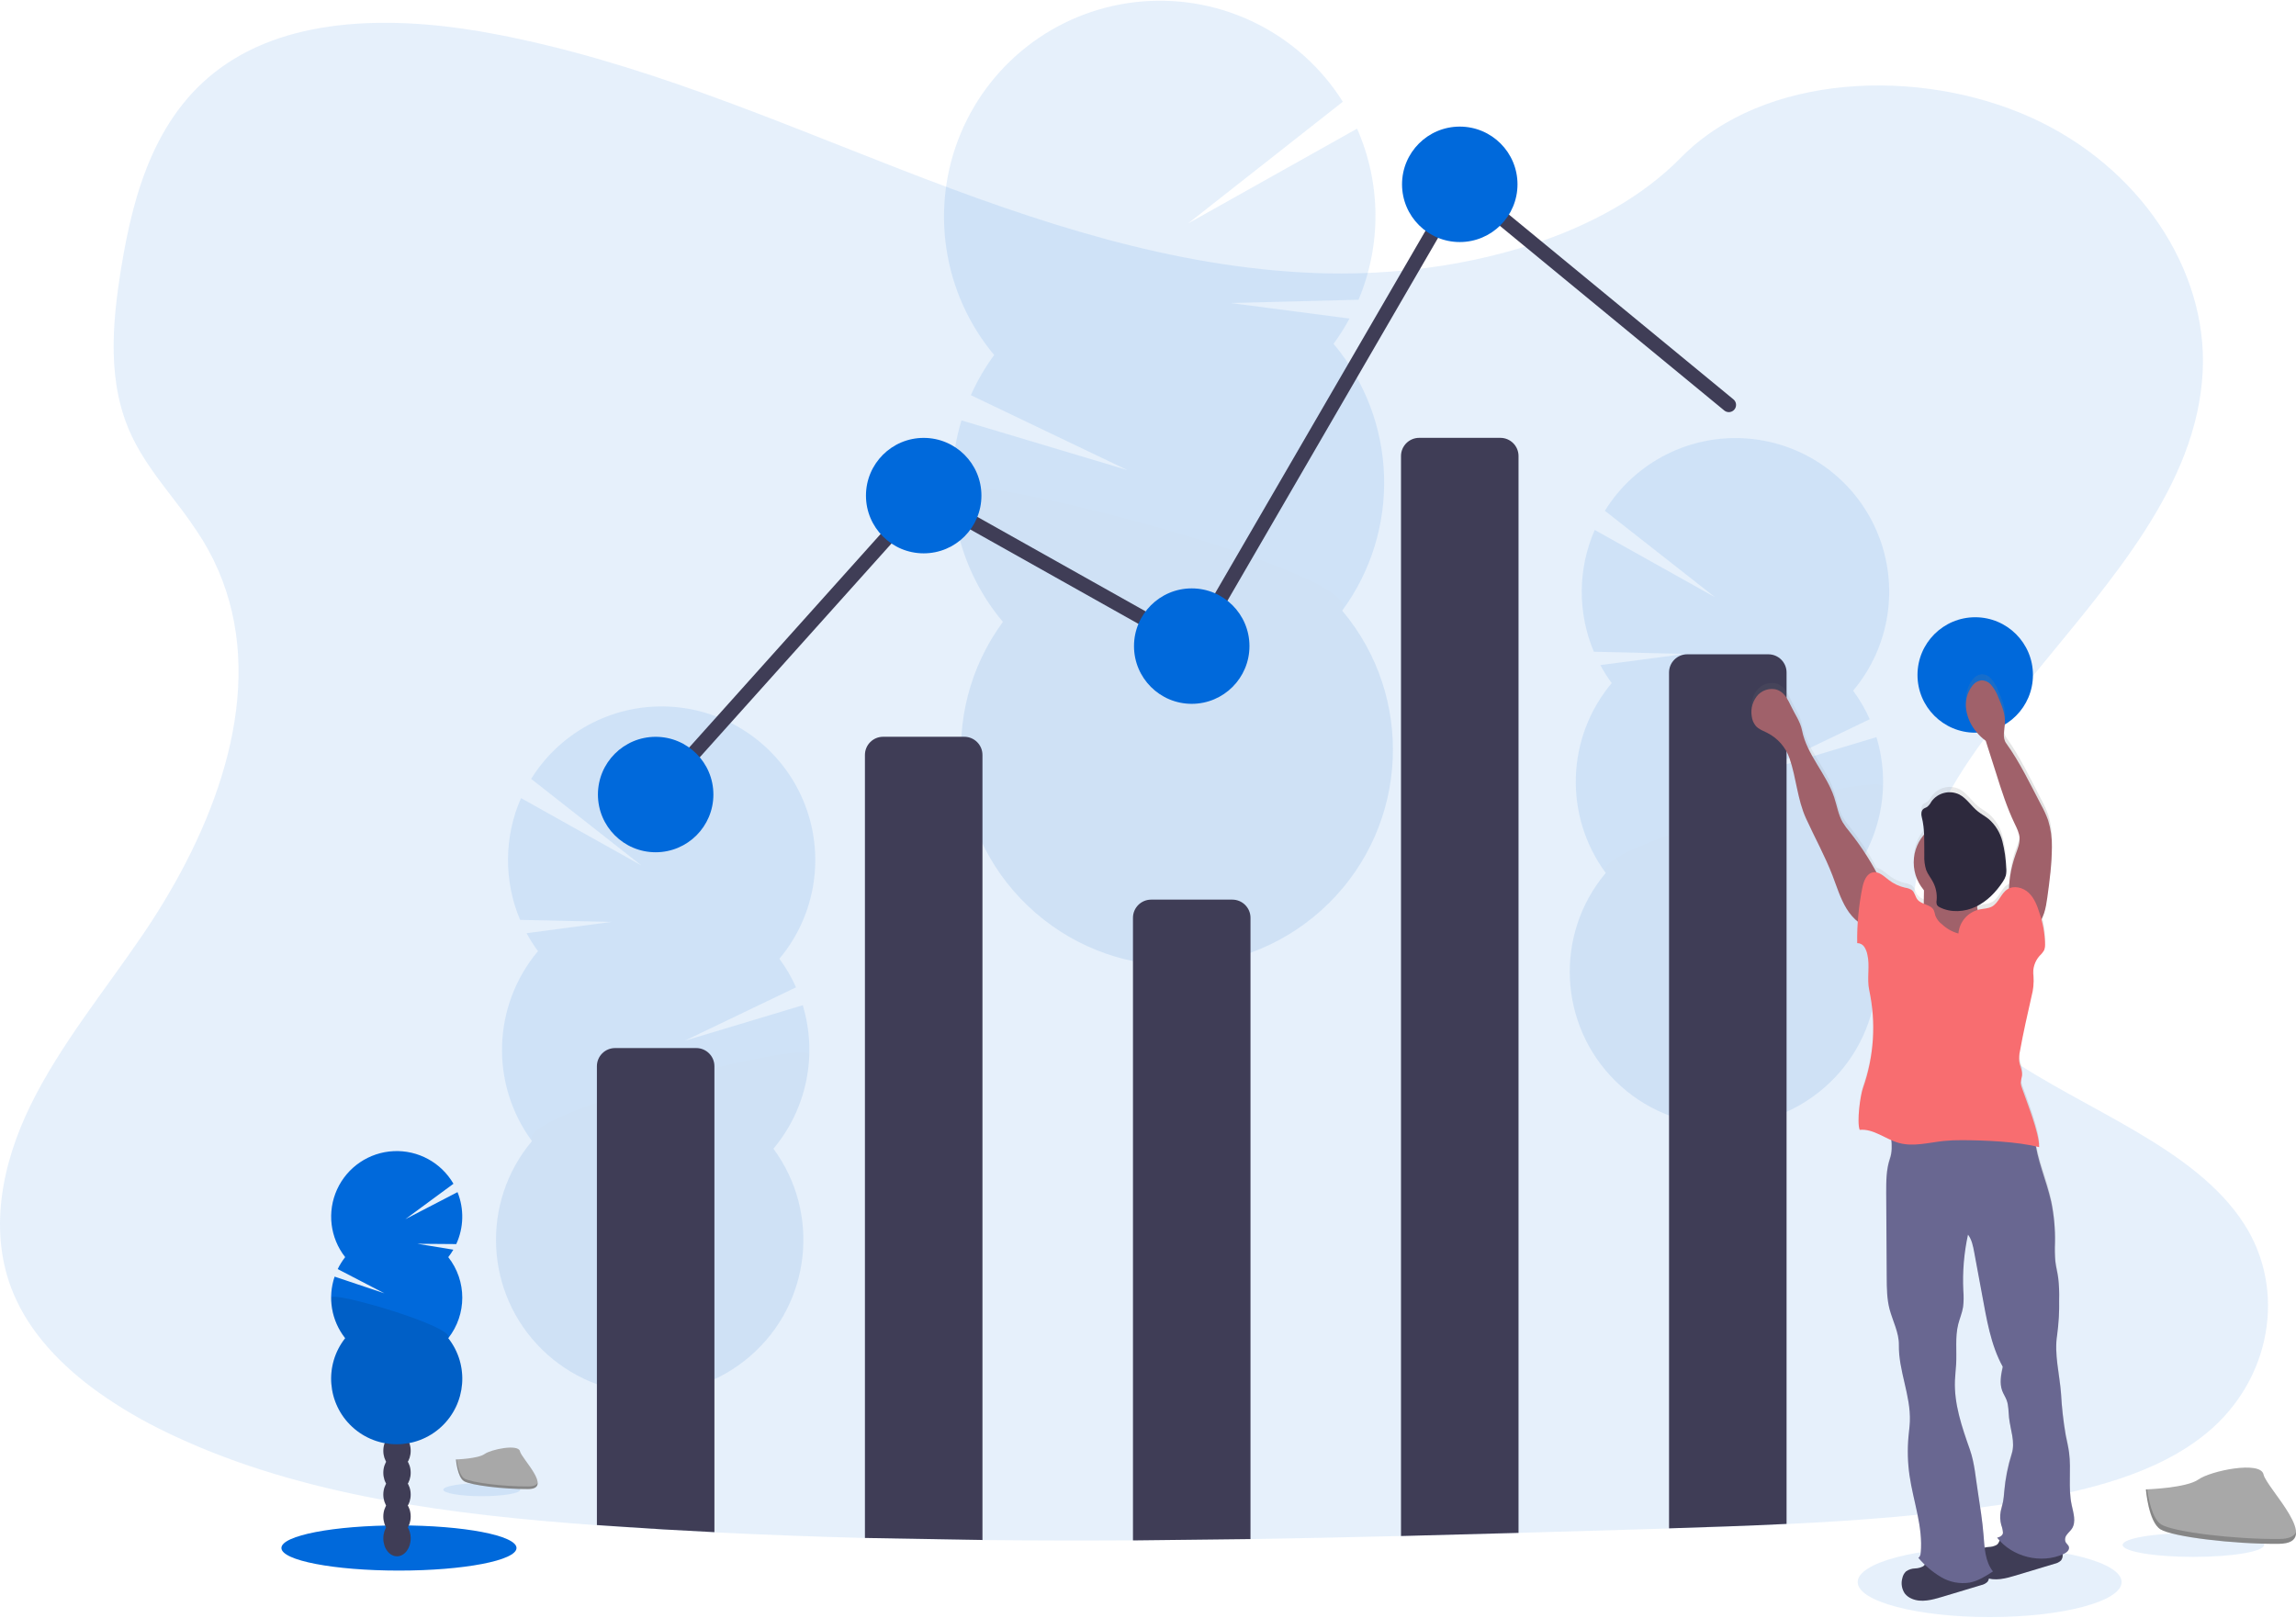
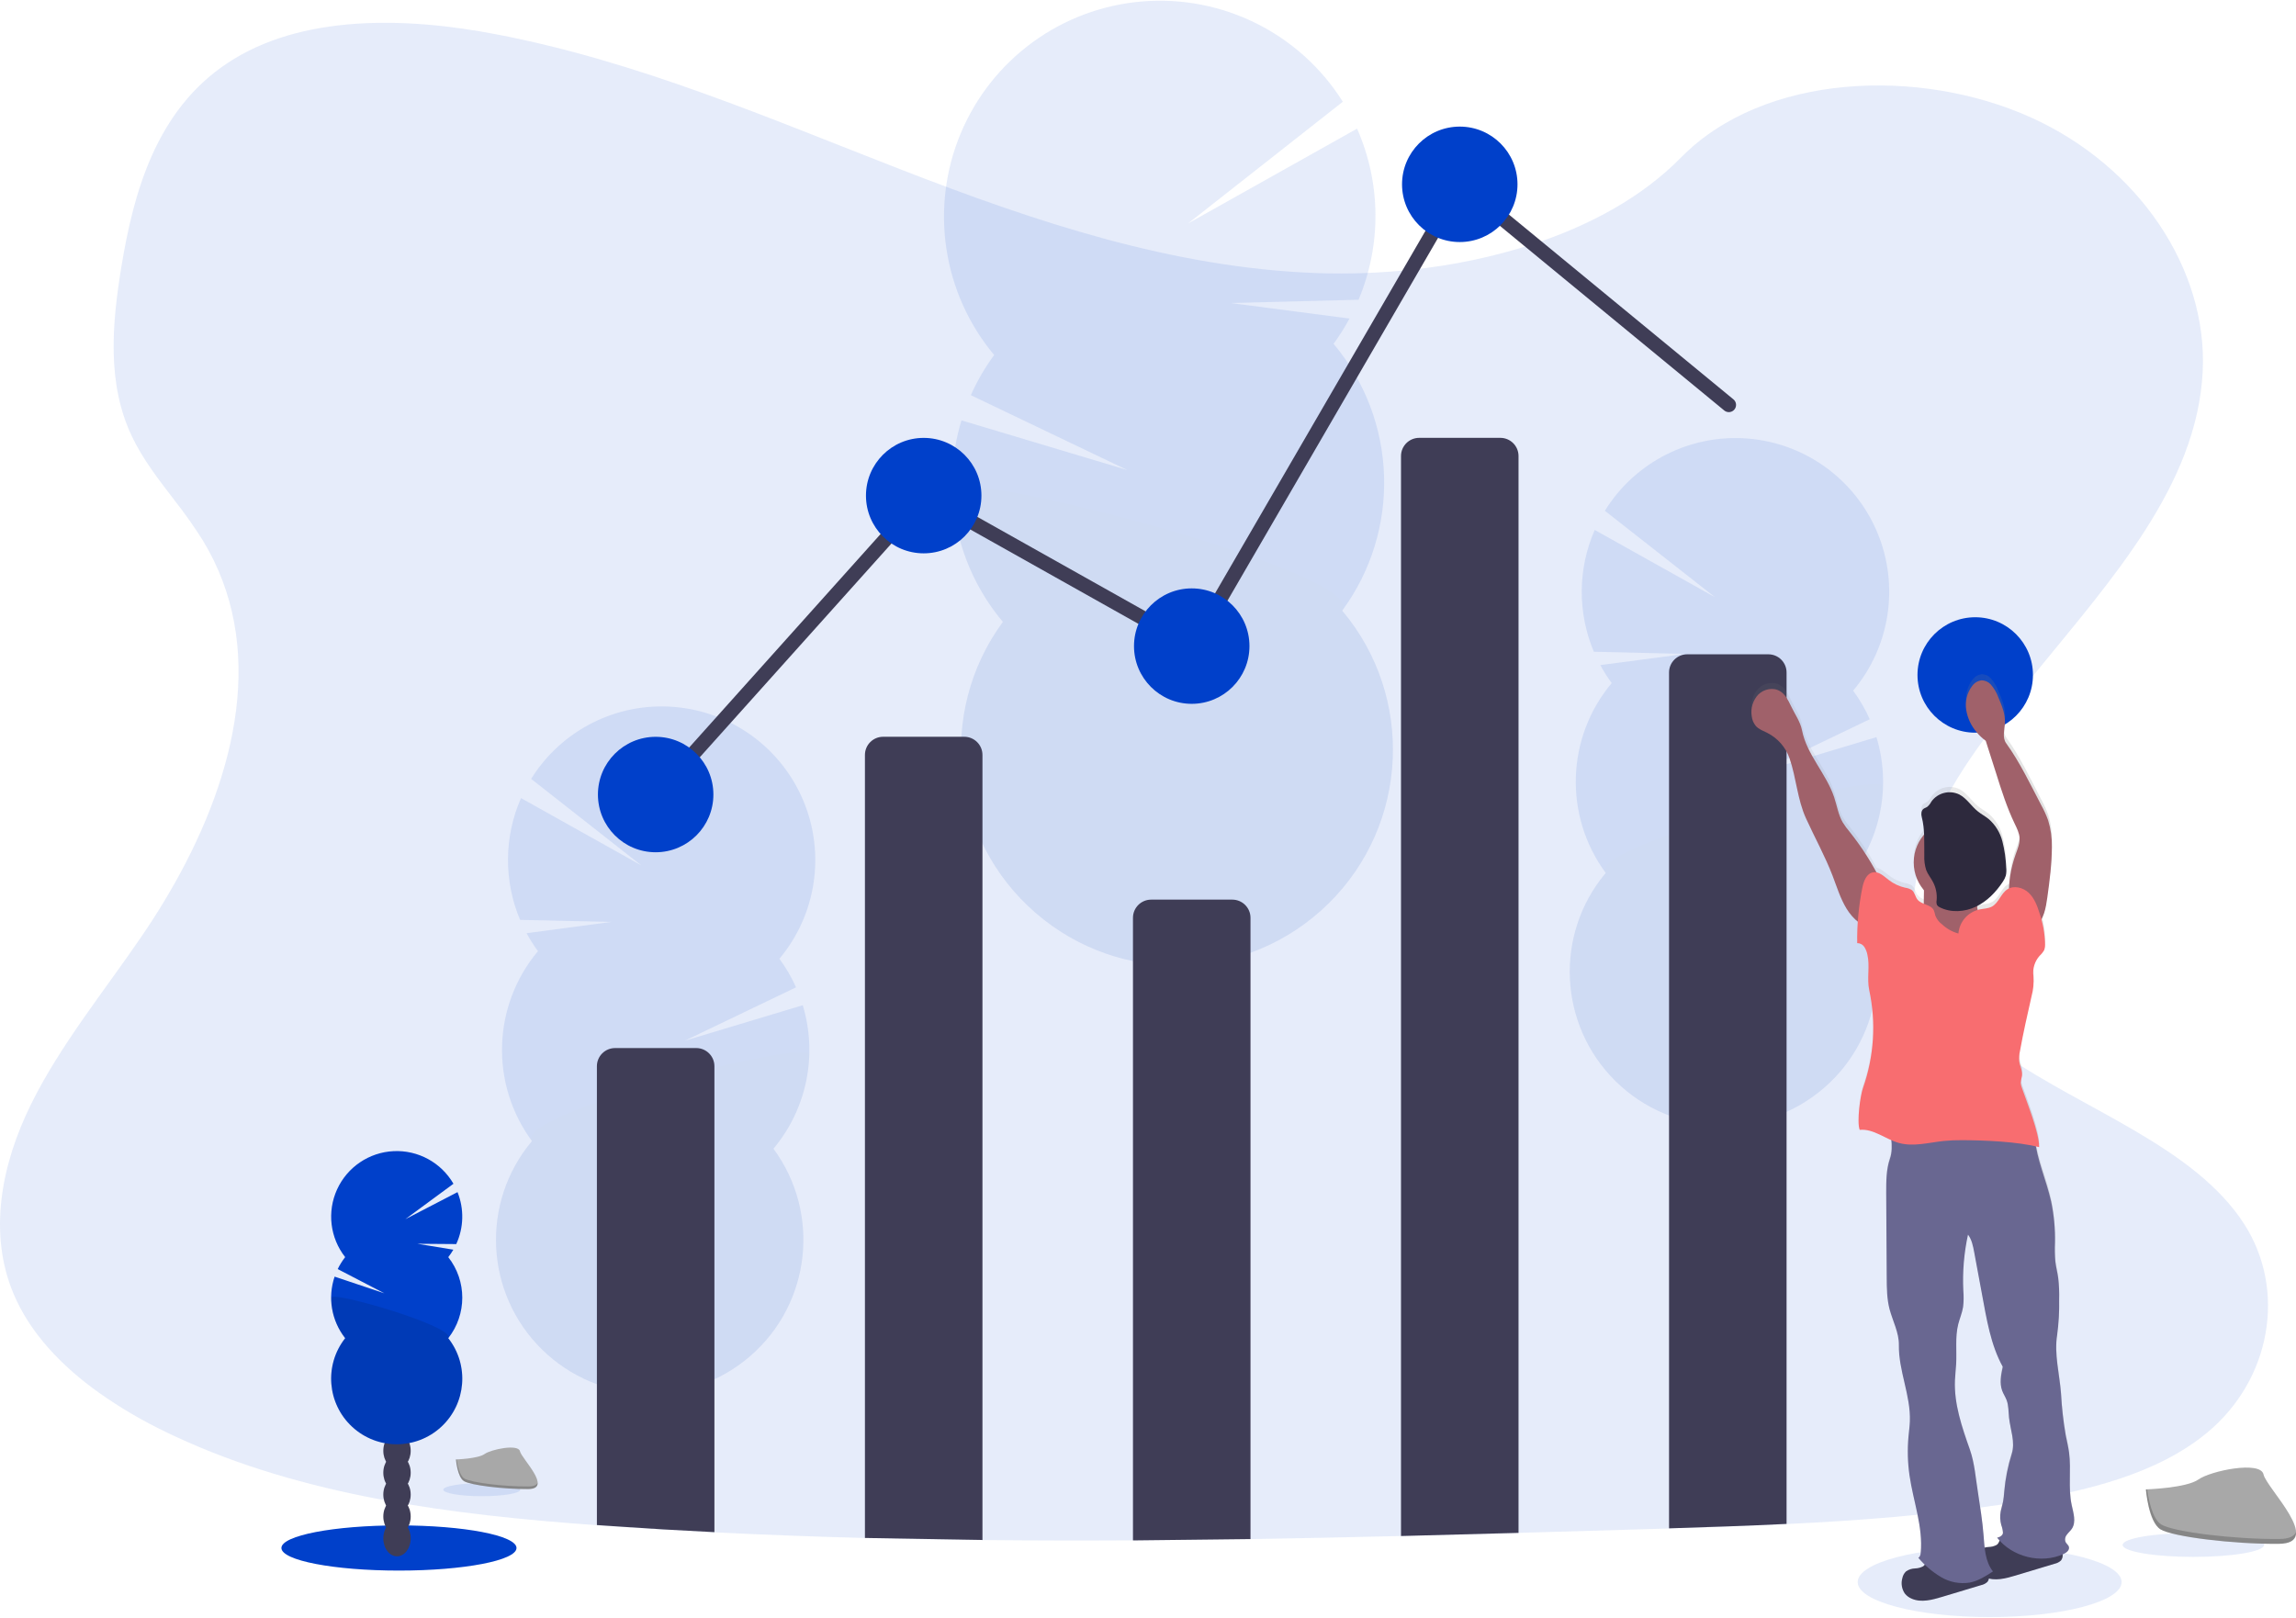
<svg xmlns="http://www.w3.org/2000/svg" id="b43bf247-fd00-4c66-86de-2f4e4870ba29" data-name="Layer 1" width="1113.58" height="784.41" viewBox="0 0 1113.58 784.41">
  <defs>
    <linearGradient id="e697e668-bf6d-4d5c-9412-9fae30629717" x1="990.77" y1="609.55" x2="1147.32" y2="609.55" gradientTransform="matrix(-1, 0, 0, 1, 2040, 0)" gradientUnits="userSpaceOnUse">
      <stop offset="0" stop-color="gray" stop-opacity="0.25" />
      <stop offset="0.54" stop-color="gray" stop-opacity="0.12" />
      <stop offset="1" stop-color="gray" stop-opacity="0.1" />
    </linearGradient>
  </defs>
-   <ellipse cx="965" cy="767.42" rx="64" ry="16.99" fill="#0069db" opacity="0.1" />
-   <path d="M1113.76,752.68c-24.35,20.2-59,28.56-92.51,33.84l-5.64.86c-35,5.22-70.39,8-105.9,9.69-19,.92-38,1.57-57,2.15l-14.89.44q-29,.86-58.11,1.69-28.5.81-57,1.52-36.5.89-73,1.48-28.5.45-57,.62-36.51.21-73-.14-28.52-.29-57-1-36.52-.94-73-2.75-24.76-1.21-49.49-2.91l-7.51-.53c-70.77-5.1-142.81-14.25-204.74-43.17l-1.67-.79c-.83-.39-1.66-.78-2.49-1.19a224.11,224.11,0,0,1-32.56-19.09c-18.31-13.06-33.43-29-41.42-47.91-12.52-29.66-5.9-63,8.4-92S94,538.31,112.57,511c5.44-8,10.6-16.3,15.4-24.81,30-53.37,44.88-115.13,13.43-166.56a228.58,228.58,0,0,0-13.43-19c-7.67-10-15.47-20-20.74-31.07-12.29-25.76-9.65-54.73-5.17-82.25,6-36.59,17-76,51.38-98.86,35.67-23.74,86.3-22.54,130.57-14,68.83,13.19,132.36,40.8,196.49,65.7s131.31,47.67,201.82,50.12a322.09,322.09,0,0,0,45.38-1.65h0a287.81,287.81,0,0,0,59.12-12.45c27.75-9.14,53-22.89,71.72-42,40.15-40.85,115.6-43.94,170-19.27,51.91,23.54,85.48,73.36,83,123.12-2.82,55.39-44.3,100.93-82.31,147.64-4.61,5.66-9.16,11.34-13.59,17.06q-3.71,4.79-7.28,9.6h0c-4.17,5.66-8.2,11.35-12,17.11-19.42,29.53-33.15,65-19.78,96.88,7.5,17.85,21.81,31.47,39.06,43.36,38.65,26.63,92,44.55,116,81.83C1152.32,683.63,1144.66,727,1113.76,752.68Z" transform="translate(-43.21 -57.79)" fill="#0069db" opacity="0.1" />
+   <ellipse cx="965" cy="767.42" rx="64" ry="16.99" fill="#0040ca" opacity="0.1" />
+   <path d="M1113.76,752.68c-24.35,20.2-59,28.56-92.51,33.84l-5.64.86c-35,5.22-70.39,8-105.9,9.69-19,.92-38,1.57-57,2.15l-14.89.44q-29,.86-58.11,1.69-28.5.81-57,1.52-36.5.89-73,1.48-28.5.45-57,.62-36.51.21-73-.14-28.52-.29-57-1-36.52-.94-73-2.75-24.76-1.21-49.49-2.91l-7.51-.53c-70.77-5.1-142.81-14.25-204.74-43.17l-1.67-.79c-.83-.39-1.66-.78-2.49-1.19a224.11,224.11,0,0,1-32.56-19.09c-18.31-13.06-33.43-29-41.42-47.91-12.52-29.66-5.9-63,8.4-92S94,538.31,112.57,511c5.44-8,10.6-16.3,15.4-24.81,30-53.37,44.88-115.13,13.43-166.56a228.58,228.58,0,0,0-13.43-19c-7.67-10-15.47-20-20.74-31.07-12.29-25.76-9.65-54.73-5.17-82.25,6-36.59,17-76,51.38-98.86,35.67-23.74,86.3-22.54,130.57-14,68.83,13.19,132.36,40.8,196.49,65.7s131.31,47.67,201.82,50.12a322.09,322.09,0,0,0,45.38-1.65h0a287.81,287.81,0,0,0,59.12-12.45c27.75-9.14,53-22.89,71.72-42,40.15-40.85,115.6-43.94,170-19.27,51.91,23.54,85.48,73.36,83,123.12-2.82,55.39-44.3,100.93-82.31,147.64-4.61,5.66-9.16,11.34-13.59,17.06q-3.71,4.79-7.28,9.6h0c-4.17,5.66-8.2,11.35-12,17.11-19.42,29.53-33.15,65-19.78,96.88,7.5,17.85,21.81,31.47,39.06,43.36,38.65,26.63,92,44.55,116,81.83C1152.32,683.63,1144.66,727,1113.76,752.68Z" transform="translate(-43.21 -57.79)" fill="#0040ca" opacity="0.1" />
  <g opacity="0.1">
    <path d="M598.71,607.14q.06,1.41.21,2.76,11.67-4.65,22.91-10a18.57,18.57,0,0,0,10.59-5.18c2.19-1.1,4.37-2.25,6.53-3.4a26.82,26.82,0,0,0-1.66-3c-4.21-6.65-10.61-10.81-17.66-10.58s-13.15,4.8-16.92,11.69A34.46,34.46,0,0,0,598.71,607.14Z" transform="translate(-43.21 -57.79)" fill="#3f3d56" />
    <path d="M597.56,572.17a34.57,34.57,0,0,0,5.15,17.32c4.22,6.63,10.62,10.79,17.67,10.56.49,0,1-.07,1.45-.11a18.57,18.57,0,0,0,10.59-5.18,25.47,25.47,0,0,0,4.87-6.38,35.82,35.82,0,0,0-1.14-35c-4.22-6.65-10.62-10.81-17.67-10.58s-13.14,4.8-16.91,11.69A34.47,34.47,0,0,0,597.56,572.17Z" transform="translate(-43.21 -57.79)" fill="#3f3d56" />
    <ellipse cx="618.28" cy="536.48" rx="21.87" ry="28.63" transform="translate(-60.47 -37.23) rotate(-1.88)" fill="#3f3d56" />
    <ellipse cx="617.13" cy="501.51" rx="21.87" ry="28.63" transform="translate(-59.32 -37.28) rotate(-1.88)" fill="#3f3d56" />
    <ellipse cx="615.99" cy="466.54" rx="21.87" ry="28.63" transform="translate(-58.18 -37.34) rotate(-1.88)" fill="#3f3d56" />
-     <path d="M690,224.56a104.08,104.08,0,0,0,7.74-12.25L640,204.77l62.12-1.58a104.89,104.89,0,0,0-.72-83l-81.91,45.95,75-59A104.75,104.75,0,1,0,525.38,230a105.16,105.16,0,0,0-11.31,19.48l75.81,36.28-80.36-24.06a104.8,104.8,0,0,0,20.11,97.75A104.74,104.74,0,1,0,694.19,354,104.77,104.77,0,0,0,690,224.56Z" transform="translate(-43.21 -57.79)" fill="#0069db" />
+     <path d="M690,224.56a104.08,104.08,0,0,0,7.74-12.25L640,204.77l62.12-1.58a104.89,104.89,0,0,0-.72-83l-81.91,45.95,75-59A104.75,104.75,0,1,0,525.38,230a105.16,105.16,0,0,0-11.31,19.48l75.81,36.28-80.36-24.06a104.8,104.8,0,0,0,20.11,97.75A104.74,104.74,0,1,0,694.19,354,104.77,104.77,0,0,0,690,224.56Z" transform="translate(-43.21 -57.79)" fill="#0040ca" />
    <path d="M505.1,295.42a104.26,104.26,0,0,0,24.53,64A104.74,104.74,0,1,0,694.19,354C707.64,335.74,504.72,283.67,505.1,295.42Z" transform="translate(-43.21 -57.79)" opacity="0.1" />
  </g>
  <g opacity="0.1">
    <path d="M369.39,791.35c0,.66-.07,1.32-.15,2q-8.3-3.3-16.31-7.07a13.21,13.21,0,0,1-7.54-3.67q-2.34-1.19-4.65-2.42a18.9,18.9,0,0,1,1.18-2.12c3-4.74,7.54-7.7,12.56-7.54s9.36,3.4,12,8.3A24.5,24.5,0,0,1,369.39,791.35Z" transform="translate(-43.21 -57.79)" fill="#3f3d56" />
    <path d="M370.17,766.46a24.59,24.59,0,0,1-3.64,12.33c-3,4.72-7.55,7.69-12.56,7.53l-1-.08a13.21,13.21,0,0,1-7.54-3.67,18,18,0,0,1-3.47-4.54,25.53,25.53,0,0,1,.78-24.89c3-4.74,7.55-7.7,12.56-7.54s9.36,3.4,12.05,8.3A24.5,24.5,0,0,1,370.17,766.46Z" transform="translate(-43.21 -57.79)" fill="#3f3d56" />
    <ellipse cx="355.4" cy="741.08" rx="20.37" ry="15.56" transform="translate(-439.72 1015.15) rotate(-88.19)" fill="#3f3d56" />
    <ellipse cx="356.18" cy="716.19" rx="20.37" ry="15.56" transform="translate(-414.09 991.83) rotate(-88.19)" fill="#3f3d56" />
    <ellipse cx="356.97" cy="691.3" rx="20.37" ry="15.56" transform="translate(-388.45 968.51) rotate(-88.19)" fill="#3f3d56" />
-     <path d="M304.12,519.17a75.81,75.81,0,0,1-5.53-8.71L339.67,505,295.46,504a74.64,74.64,0,0,1,.44-59.08l58.33,32.63L300.81,435.6a74.54,74.54,0,1,1,120.42,87.26,74.43,74.43,0,0,1,8.07,13.86L375.38,562.6l57.17-17.2A74.65,74.65,0,0,1,418.33,615a74.54,74.54,0,1,1-117.12-3.7,74.54,74.54,0,0,1,2.91-92.12Z" transform="translate(-43.21 -57.79)" fill="#0069db" />
+     <path d="M304.12,519.17a75.81,75.81,0,0,1-5.53-8.71L339.67,505,295.46,504a74.64,74.64,0,0,1,.44-59.08l58.33,32.63L300.81,435.6a74.54,74.54,0,1,1,120.42,87.26,74.43,74.43,0,0,1,8.07,13.86L375.38,562.6l57.17-17.2A74.65,74.65,0,0,1,418.33,615a74.54,74.54,0,1,1-117.12-3.7,74.54,74.54,0,0,1,2.91-92.12Z" transform="translate(-43.21 -57.79)" fill="#0040ca" />
    <path d="M435.72,569.43A74.27,74.27,0,0,1,418.33,615a74.54,74.54,0,1,1-117.12-3.7C291.62,598.3,436,561.06,435.72,569.43Z" transform="translate(-43.21 -57.79)" opacity="0.1" />
  </g>
  <g opacity="0.1">
    <path d="M890.16,661.3c0,.67-.07,1.32-.14,2q-8.31-3.3-16.31-7.07a13.26,13.26,0,0,1-7.55-3.67c-1.55-.79-3.11-1.6-4.65-2.42a20.63,20.63,0,0,1,1.18-2.12c3-4.74,7.54-7.7,12.56-7.54s9.36,3.4,12,8.3A24.5,24.5,0,0,1,890.16,661.3Z" transform="translate(-43.21 -57.79)" fill="#3f3d56" />
    <path d="M891,636.41a24.59,24.59,0,0,1-3.65,12.33c-3,4.72-7.54,7.69-12.56,7.53l-1-.08a13.26,13.26,0,0,1-7.55-3.67,18.32,18.32,0,0,1-3.47-4.54,25.53,25.53,0,0,1,.78-24.89c3-4.73,7.55-7.7,12.56-7.54s9.37,3.4,12.05,8.3A24.5,24.5,0,0,1,891,636.41Z" transform="translate(-43.21 -57.79)" fill="#3f3d56" />
    <ellipse cx="876.17" cy="611.03" rx="20.37" ry="15.56" transform="translate(194.62 1409.71) rotate(-88.19)" fill="#3f3d56" />
    <ellipse cx="876.96" cy="586.14" rx="20.37" ry="15.56" transform="translate(220.26 1386.4) rotate(-88.19)" fill="#3f3d56" />
    <ellipse cx="877.74" cy="561.26" rx="20.37" ry="15.56" transform="translate(245.89 1363.08) rotate(-88.19)" fill="#3f3d56" />
-     <path d="M824.89,389.12a73.57,73.57,0,0,1-5.52-8.71L860.45,375l-44.21-1.07a74.7,74.7,0,0,1,.43-59.08L875,347.48l-53.42-41.93A74.55,74.55,0,1,1,942,392.81a74.39,74.39,0,0,1,8.06,13.86l-53.92,25.88,57.17-17.2a74.57,74.57,0,0,1-14.22,69.59A74.53,74.53,0,1,1,822,481.24a74.54,74.54,0,0,1,2.91-92.12Z" transform="translate(-43.21 -57.79)" fill="#0069db" />
+     <path d="M824.89,389.12a73.57,73.57,0,0,1-5.52-8.71L860.45,375l-44.21-1.07a74.7,74.7,0,0,1,.43-59.08L875,347.48l-53.42-41.93A74.55,74.55,0,1,1,942,392.81a74.39,74.39,0,0,1,8.06,13.86l-53.92,25.88,57.17-17.2a74.57,74.57,0,0,1-14.22,69.59A74.53,74.53,0,1,1,822,481.24a74.54,74.54,0,0,1,2.91-92.12Z" transform="translate(-43.21 -57.79)" fill="#0040ca" />
    <path d="M956.5,439.38a74.2,74.2,0,0,1-17.4,45.56A74.53,74.53,0,1,1,822,481.24C812.4,468.25,956.76,431,956.5,439.38Z" transform="translate(-43.21 -57.79)" opacity="0.1" />
  </g>
-   <ellipse cx="193.5" cy="750.89" rx="57.01" ry="10.96" fill="#0069db" />
+   <ellipse cx="193.5" cy="750.89" rx="57.01" ry="10.96" fill="#0040ca" />
  <ellipse cx="192.55" cy="746.23" rx="6.64" ry="8.69" fill="#3f3d56" />
  <ellipse cx="192.55" cy="735.61" rx="6.64" ry="8.69" fill="#3f3d56" />
  <ellipse cx="192.55" cy="724.99" rx="6.64" ry="8.69" fill="#3f3d56" />
  <ellipse cx="192.55" cy="714.37" rx="6.64" ry="8.69" fill="#3f3d56" />
  <ellipse cx="192.55" cy="703.75" rx="6.64" ry="8.69" fill="#3f3d56" />
  <ellipse cx="192.55" cy="693.13" rx="6.64" ry="8.69" fill="#3f3d56" />
  <ellipse cx="192.55" cy="682.51" rx="6.64" ry="8.69" fill="#3f3d56" />
-   <path d="M260.61,667.62a32.32,32.32,0,0,0,2.47-3.64l-17.44-2.87,18.86.15a31.89,31.89,0,0,0,.61-25.2L239.8,649.19,263.14,632a31.8,31.8,0,1,0-52.52,35.59,32,32,0,0,0-3.62,5.8l22.64,11.76-24.14-8.1a31.82,31.82,0,0,0,5.12,29.86,31.8,31.8,0,1,0,50,0,31.82,31.82,0,0,0,0-39.32Z" transform="translate(-43.21 -57.79)" fill="#0069db" />
+   <path d="M260.61,667.62a32.32,32.32,0,0,0,2.47-3.64l-17.44-2.87,18.86.15a31.89,31.89,0,0,0,.61-25.2L239.8,649.19,263.14,632a31.8,31.8,0,1,0-52.52,35.59,32,32,0,0,0-3.62,5.8l22.64,11.76-24.14-8.1a31.82,31.82,0,0,0,5.12,29.86,31.8,31.8,0,1,0,50,0,31.82,31.82,0,0,0,0-39.32Z" transform="translate(-43.21 -57.79)" fill="#0040ca" />
  <path d="M203.82,687.28a31.67,31.67,0,0,0,6.8,19.66,31.8,31.8,0,1,0,50,0C264.87,701.53,203.82,683.71,203.82,687.28Z" transform="translate(-43.21 -57.79)" opacity="0.1" />
  <path d="M389.71,575v226q-24.76-1.21-49.49-2.91l-7.51-.53V575a8.82,8.82,0,0,1,8.82-8.82h39.36A8.82,8.82,0,0,1,389.71,575Z" transform="translate(-43.21 -57.79)" fill="#3f3d56" />
  <path d="M462.71,803.81V424a8.82,8.82,0,0,1,8.82-8.82h39.36a8.82,8.82,0,0,1,8.82,8.82v380.8Z" transform="translate(-43.21 -57.79)" fill="#3f3d56" />
  <path d="M592.71,805V503a8.82,8.82,0,0,1,8.82-8.82h39.36a8.82,8.82,0,0,1,8.82,8.82V804.35Z" transform="translate(-43.21 -57.79)" fill="#3f3d56" />
  <path d="M779.71,279V801.35q-28.5.81-57,1.52V279a8.82,8.82,0,0,1,8.82-8.82h39.36A8.82,8.82,0,0,1,779.71,279Z" transform="translate(-43.21 -57.79)" fill="#3f3d56" />
  <path d="M909.71,384v413c-19,.92-38,1.57-57,2.15V384a8.82,8.82,0,0,1,8.82-8.82h39.36A8.82,8.82,0,0,1,909.71,384Z" transform="translate(-43.21 -57.79)" fill="#3f3d56" />
  <polyline points="318.5 385.41 448.5 240.41 578.5 313.41 708.5 89.41 838.5 196.41" fill="none" stroke="#3f3d56" stroke-linecap="round" stroke-miterlimit="10" stroke-width="7" />
-   <circle cx="318" cy="385.41" r="28" fill="#0069db" />
-   <circle cx="448" cy="240.41" r="28" fill="#0069db" />
-   <circle cx="578" cy="313.41" r="28" fill="#0069db" />
-   <circle cx="708" cy="89.41" r="28" fill="#0069db" />
-   <circle cx="958" cy="327.41" r="28" fill="#0069db" />
-   <ellipse cx="233.68" cy="722.61" rx="18.68" ry="3.16" fill="#0069db" opacity="0.1" />
+   <circle cx="318" cy="385.41" r="28" fill="#0040ca" />
+   <circle cx="448" cy="240.41" r="28" fill="#0040ca" />
+   <circle cx="578" cy="313.41" r="28" fill="#0040ca" />
+   <circle cx="708" cy="89.41" r="28" fill="#0040ca" />
+   <circle cx="958" cy="327.41" r="28" fill="#0040ca" />
+   <ellipse cx="233.68" cy="722.61" rx="18.68" ry="3.16" fill="#0040ca" opacity="0.1" />
  <path d="M264.35,765.73s10.65-.33,13.86-2.62,16.39-5,17.19-1.35,16,18.24,4,18.34-27.95-1.88-31.15-3.83S264.35,765.73,264.35,765.73Z" transform="translate(-43.21 -57.79)" fill="#a8a8a8" />
  <path d="M299.59,778.82c-12,.1-27.94-1.87-31.15-3.82-2.44-1.49-3.41-6.82-3.74-9.28h-.35s.67,8.59,3.88,10.54,19.12,3.93,31.15,3.83c3.47,0,4.67-1.26,4.6-3.09C303.5,778.11,302.18,778.8,299.59,778.82Z" transform="translate(-43.21 -57.79)" opacity="0.2" />
-   <ellipse cx="1063.8" cy="749.41" rx="34.31" ry="5.8" fill="#0069db" opacity="0.1" />
+   <ellipse cx="1063.8" cy="749.41" rx="34.31" ry="5.8" fill="#0040ca" opacity="0.1" />
  <path d="M1084,780.25s19.57-.6,25.47-4.8,30.1-9.21,31.56-2.48,29.42,33.5,7.32,33.68-51.34-3.44-57.23-7S1084,780.25,1084,780.25Z" transform="translate(-43.21 -57.79)" fill="#a8a8a8" />
  <path d="M1148.72,804.31c-22.1.18-51.34-3.44-57.23-7-4.48-2.73-6.27-12.53-6.87-17l-.65,0s1.24,15.79,7.12,19.37,35.14,7.21,57.23,7c6.38,0,8.58-2.32,8.46-5.68C1155.89,803,1153.46,804.27,1148.72,804.31Z" transform="translate(-43.21 -57.79)" opacity="0.2" />
  <path d="M892.81,402.37a9,9,0,0,0,2,4.77c1.45,1.64,3.62,2.39,5.57,3.37a22,22,0,0,1,10.76,12.37c3.33,9.72,3.76,20,8,29.38s9.22,18.39,12.88,28c2.08,5.45,3.74,11.12,6.79,16.08a24.94,24.94,0,0,0,5.57,6.41c-.23,3.52-.32,7-.3,10.52a4,4,0,0,1,3.42,1.8,10.41,10.41,0,0,1,1.5,3.75c1.37,5.67-.32,11.71.91,17.41a88.56,88.56,0,0,1-3,47.64c-1.37,3.88-3.09,16.72-1.63,20.57,5.44-.55,10.26,2.79,15.35,5a21.12,21.12,0,0,1-.72,9c-1.83,5.27-1.82,11-1.79,16.57l.25,41.26c0,5.23.07,10.53,1.38,15.6,1.49,5.71,4.62,11.53,4.52,17.43C964,722,970,734.1,969.52,746.7c-.09,2.42-.42,4.82-.65,7.22a82.14,82.14,0,0,0,.48,19.19c1.82,12.66,6.63,25.11,5.43,37.84-.08.86-.37,2-1.18,2.33,1,1.13,2.06,2.25,3.14,3.32a2.85,2.85,0,0,1-.87.91,8.84,8.84,0,0,1-3.82,1,8.09,8.09,0,0,0-4.37,1.42,6.29,6.29,0,0,0-1.82,3.34,9,9,0,0,0,1.2,7.48,8.35,8.35,0,0,0,3.39,2.54c4.62,2,9.92.55,14.74-.91l18.88-5.72a6.36,6.36,0,0,0,3.07-1.6,3.36,3.36,0,0,0,.75-1.62c4.17,1,8.75-.23,13-1.5l18.88-5.73a6.27,6.27,0,0,0,3.07-1.6,3.66,3.66,0,0,0,.77-3c.14-.06.28-.1.42-.17,1.44-.65,3-1.92,2.65-3.45-.25-1-1.25-1.58-1.68-2.5a3.61,3.61,0,0,1,.7-3.53c.74-1,1.74-1.83,2.42-2.88,2.18-3.34.7-7.73-.12-11.64-1.77-8.35-.13-17.07-1.25-25.53-.38-2.85-1.07-5.65-1.62-8.48a173.29,173.29,0,0,1-2.31-20.22c-.72-9.68-3.41-19.22-1.87-28.82a111.93,111.93,0,0,0,.95-17,74,74,0,0,0-.47-10.84c-.39-2.68-1.08-5.31-1.38-8a72.52,72.52,0,0,1-.16-9.09,89.92,89.92,0,0,0-1.86-20.12c-2-9.09-5.76-17.79-7.36-26.9.54.12,1.08.24,1.6.38.06-7-6.07-22.22-8.34-28.86a8.39,8.39,0,0,1-.6-2.55,27.51,27.51,0,0,1,.63-3.43c.29-2.42-1-4.72-1.35-7.14a16.75,16.75,0,0,1,.37-5.08c1.61-8.95,3.61-17.83,5.61-26.7a28.44,28.44,0,0,0,.89-9.87,12.39,12.39,0,0,1,3-9.83,11.66,11.66,0,0,0,2.22-2.79,7.08,7.08,0,0,0,.44-2.79,44.83,44.83,0,0,0-1.8-12.15c1.76-3.19,2.41-7.11,2.92-10.81,1.12-8.17,2.24-16.38,2.2-24.63a41.75,41.75,0,0,0-1.8-13,51.59,51.59,0,0,0-3.42-7.54c-5.26-10.13-10.29-20.79-16.93-30.07-2-2.82-.74-6.71-.6-10.19.15-4.2-1.51-8.23-3.14-12.09a19.84,19.84,0,0,0-3.76-6.47,6.11,6.11,0,0,0-4.4-2,6.63,6.63,0,0,0-4.69,2.87,15.47,15.47,0,0,0-2.81,11.57,22.37,22.37,0,0,0,5.09,10.93,24.77,24.77,0,0,0,4.39,4.17q2.48,7.88,5,15.75c2.64,8.35,5.28,16.74,9,24.64,1.09,2.29,2.29,4.62,2.42,7.15.14,2.73-1,5.33-1.91,7.9a55.75,55.75,0,0,0-3.22,16.66,5.73,5.73,0,0,0-.84.46c-3.15,2.06-4.14,6.55-7.42,8.39-1.91,1.07-4.23,1-6.37,1.49-.19,0-.38.1-.58.16-.08-.4-.16-.79-.21-1.2a3.23,3.23,0,0,1,0-.77,33.59,33.59,0,0,0,12.43-11.84,10.83,10.83,0,0,0,1.47-3,11.6,11.6,0,0,0,.15-3.9,62.24,62.24,0,0,0-1.85-12.85,21.37,21.37,0,0,0-6.69-10.89c-1.64-1.32-3.53-2.31-5.16-3.64-3.18-2.57-5.36-6.37-9-8.28A10.83,10.83,0,0,0,980,444.12a7.89,7.89,0,0,1-2,2.54,20.55,20.55,0,0,0-1.86,1c-1.1.88-1.16,2.57-.8,3.94a41,41,0,0,1,1.14,8.59,21,21,0,0,0-.06,27.17c0,1.86,0,3.72-.07,5.58,0,.35,0,.71-.07,1.06a7.21,7.21,0,0,1-3-2c-1.12-1.4-1.32-3.46-2.69-4.61a7.59,7.59,0,0,0-3.28-1.2,20.37,20.37,0,0,1-8-3.79c-1.85-1.43-3.77-3.26-5.93-3.68a131.57,131.57,0,0,0-13-19.84,38.65,38.65,0,0,1-3.4-4.67c-2.15-3.75-2.79-8.16-4.15-12.27-3.8-11.52-13.28-20.76-15.59-32.68-.84-4.32-3.58-8.08-5.46-12.06-1.27-2.69-2.67-5.53-5.21-7.07-3.27-2-7.79-1.08-10.51,1.61A12.63,12.63,0,0,0,892.81,402.37Zm118.73,404.69a8.84,8.84,0,0,1-3.82,1,18.43,18.43,0,0,0-2,.32c-.25-2.1-.39-4.23-.55-6.3-.53-6.79-1.59-13.53-2.64-20.26-1.1-7-1.62-14.66-4-21.38-3.83-10.94-7.71-22.21-7.22-33.8.11-2.63.44-5.24.58-7.86.32-6.49-.59-13.12,1-19.43.71-2.87,1.92-5.61,2.38-8.53a40.49,40.49,0,0,0,.1-7.94,105.53,105.53,0,0,1,2.27-27.35c1.86,2.43,2.47,5.57,3,8.58l3.75,20.34c2.23,12.07,4.2,24.87,10.11,35.61-.83,3.87-1.65,8-.28,11.7.59,1.6,1.56,3,2.16,4.62,1,2.69.86,5.65,1.16,8.5.65,6,3.13,11.9,1.31,17.69a86.29,86.29,0,0,0-3.63,18.36,44.71,44.71,0,0,1-.6,5.17c-.32,1.54-.84,3-1.13,4.58a15.17,15.17,0,0,0,.29,6.67,13.62,13.62,0,0,1,.82,3.75c0,1.28-1.57,2.2-2.83,2.4.37.48.77.94,1.18,1.39A4.38,4.38,0,0,1,1011.54,807.06Z" transform="translate(-43.21 -57.79)" fill="url(#e697e668-bf6d-4d5c-9412-9fae30629717)" />
  <path d="M972.05,818.6a8.09,8.09,0,0,0-4.37,1.42,6.16,6.16,0,0,0-1.82,3.32,8.88,8.88,0,0,0,1.2,7.42,8.33,8.33,0,0,0,3.39,2.53c4.62,2,9.92.54,14.74-.91l18.88-5.68a6.34,6.34,0,0,0,3.07-1.59,4.17,4.17,0,0,0,.08-4.86,9.44,9.44,0,0,0-4-3.19c-5.87-2.86-12.49-3.51-18.94-3.63-2.4,0-4.77-.58-6.4,1.27-.86,1-.7,2.07-2,2.92A9,9,0,0,1,972.05,818.6Z" transform="translate(-43.21 -57.79)" fill="#3f3d56" />
  <path d="M1007.72,808.22a8.17,8.17,0,0,0-4.37,1.42,6.2,6.2,0,0,0-1.82,3.32,8.91,8.91,0,0,0,1.2,7.43,8.4,8.4,0,0,0,3.39,2.52c4.63,2,9.92.55,14.74-.9l18.88-5.69a6.34,6.34,0,0,0,3.07-1.59,4.16,4.16,0,0,0,.08-4.85,9.47,9.47,0,0,0-4-3.19c-5.88-2.86-12.5-3.52-18.95-3.64-2.4,0-4.76-.57-6.4,1.28-.86,1-.7,2.06-2,2.91A8.7,8.7,0,0,1,1007.72,808.22Z" transform="translate(-43.21 -57.79)" fill="#3f3d56" />
  <path d="M991.31,603.32a232.59,232.59,0,0,1,33.49-.94,6.66,6.66,0,0,1,2.17.34c2.46,1,2.84,4.22,3.07,6.85,1,10.68,5.66,20.63,8,31.09a88.83,88.83,0,0,1,1.86,20,71.72,71.72,0,0,0,.16,9c.3,2.67,1,5.29,1.38,7.95a73,73,0,0,1,.47,10.77,110.49,110.49,0,0,1-.95,16.87c-1.54,9.53,1.15,19,1.87,28.64A170.93,170.93,0,0,0,1045.1,754c.55,2.81,1.24,5.59,1.62,8.42,1.12,8.41-.52,17.07,1.25,25.37.82,3.88,2.3,8.24.12,11.56-.68,1-1.68,1.85-2.42,2.86a3.57,3.57,0,0,0-.7,3.51c.43.91,1.43,1.51,1.68,2.48.39,1.53-1.21,2.78-2.65,3.43-10.85,4.9-24.84,1.45-32.16-7.94,1.26-.2,2.8-1.11,2.83-2.39a13.5,13.5,0,0,0-.82-3.72,15,15,0,0,1-.29-6.62c.29-1.54.81-3,1.13-4.55a44.2,44.2,0,0,0,.6-5.14,85.21,85.21,0,0,1,3.63-18.24c1.82-5.75-.66-11.57-1.31-17.57-.3-2.84-.17-5.77-1.16-8.45-.6-1.58-1.57-3-2.16-4.58-1.37-3.69-.55-7.79.28-11.63-5.91-10.67-7.88-23.39-10.11-35.38l-3.75-20.2c-.56-3-1.17-6.11-3-8.53a104.16,104.16,0,0,0-2.27,27.17,40,40,0,0,1-.1,7.89c-.46,2.9-1.67,5.63-2.38,8.47-1.55,6.27-.64,12.85-1,19.3-.14,2.61-.47,5.2-.58,7.81-.49,11.52,3.39,22.72,7.22,33.59,2.35,6.67,2.87,14.25,4,21.23,1,6.69,2.11,13.38,2.64,20.13.49,6.2.71,12.91,4.57,17.78-3.53,2.29-7.17,4.62-11.3,5.41a20.86,20.86,0,0,1-13.92-2.7,43.79,43.79,0,0,1-11-9.35c.81-.28,1.1-1.46,1.18-2.31,1.2-12.66-3.61-25-5.43-37.6a81,81,0,0,1-.48-19.06c.23-2.39.56-4.78.65-7.18.48-12.51-5.55-24.56-5.33-37.08.1-5.87-3-11.65-4.52-17.32-1.31-5-1.35-10.3-1.38-15.5l-.25-41c0-5.54,0-11.22,1.79-16.45,2.2-6.3-.32-13.53-.7-20.19A83.22,83.22,0,0,0,991.31,603.32Z" transform="translate(-43.21 -57.79)" fill="#696791" />
  <path d="M955.66,485.52a130.66,130.66,0,0,0-15.31-24.17,38.33,38.33,0,0,1-3.4-4.64c-2.15-3.73-2.79-8.11-4.15-12.19-3.8-11.44-13.28-20.63-15.59-32.46-.84-4.3-3.58-8-5.46-12-1.27-2.67-2.67-5.49-5.21-7-3.27-2-7.79-1.08-10.51,1.6a12.49,12.49,0,0,0-3.22,10.55,8.93,8.93,0,0,0,2,4.74c1.45,1.63,3.62,2.37,5.57,3.35a21.88,21.88,0,0,1,10.76,12.29c3.33,9.65,3.76,19.87,8,29.19s9.22,18.26,12.88,27.79c2.08,5.41,3.74,11,6.79,16s7.81,9.19,13.56,9.94A33.45,33.45,0,0,1,954,497.83C955.25,493.89,957.47,489.25,955.66,485.52Z" transform="translate(-43.21 -57.79)" fill="#a0616a" />
  <path d="M1017.57,493a55.26,55.26,0,0,1,3.25-20.78c.92-2.55,2-5.14,1.91-7.85-.13-2.52-1.33-4.83-2.42-7.11-3.76-7.85-6.4-16.17-9-24.47l-5-15.65a24.31,24.31,0,0,1-4.39-4.15,22.1,22.1,0,0,1-5.09-10.86,15.25,15.25,0,0,1,2.81-11.48,6.65,6.65,0,0,1,4.69-2.86,6.14,6.14,0,0,1,4.4,2,19.71,19.71,0,0,1,3.76,6.42c1.63,3.84,3.29,7.84,3.14,12-.14,3.46-1.43,7.32.6,10.13,6.64,9.22,11.67,19.81,16.93,29.88a50.56,50.56,0,0,1,3.42,7.49,41.19,41.19,0,0,1,1.8,12.94c0,8.19-1.08,16.35-2.2,24.47-.71,5.09-1.64,10.63-5.49,14C1026.69,502,1022.67,497,1017.57,493Z" transform="translate(-43.21 -57.79)" fill="#a0616a" />
  <circle cx="948.92" cy="418.36" r="20.75" fill="#a0616a" />
  <path d="M1002.18,498c.5,3.75,2.51,7.11,4.47,10.35,1.18,2,2.69,4.13,5,4.35a100.79,100.79,0,0,1-18.85,7.58,21.32,21.32,0,0,1-6.88,1.11,16.83,16.83,0,0,1-5.73-1.47A28.49,28.49,0,0,1,964,501a37.6,37.6,0,0,0,7.71-.59,5.67,5.67,0,0,0,3.78-1.86,6,6,0,0,0,.78-3.34c.1-3.46.11-6.93,0-10.39a41,41,0,0,1,15.08,1.86c2,.65,4,1.43,6,1.94,1.26.32,4.73,0,5.66.73C1004.54,490.38,1001.83,495.45,1002.18,498Z" transform="translate(-43.21 -57.79)" fill="#a0616a" />
  <path d="M993.06,510.61A13.06,13.06,0,0,1,1003,499c2.14-.48,4.46-.42,6.37-1.48,3.28-1.83,4.27-6.29,7.42-8.34s7.62-.91,10.36,1.68,4.13,6.28,5.25,9.89a50.06,50.06,0,0,1,2.69,15.15,7,7,0,0,1-.44,2.77,11.56,11.56,0,0,1-2.22,2.77,12.26,12.26,0,0,0-3,9.77,28,28,0,0,1-.89,9.8c-2,8.82-4,17.63-5.61,26.53a16.47,16.47,0,0,0-.37,5c.31,2.41,1.64,4.69,1.35,7.1a26.87,26.87,0,0,0-.63,3.41,8.27,8.27,0,0,0,.6,2.53c2.27,6.59,8.4,21.69,8.34,28.67-10.65-2.73-26.35-3.34-37.35-3.39a83.11,83.11,0,0,0-9.06.4c-7.23.78-14.63,2.89-21.64.94-6.51-1.81-12.27-7-19-6.35-1.46-3.82.26-16.57,1.63-20.43a87.44,87.44,0,0,0,3-47.33c-1.23-5.66.46-11.67-.91-17.29a10.31,10.31,0,0,0-1.5-3.73,4,4,0,0,0-3.42-1.79,127.39,127.39,0,0,1,2.5-26.93c.66-3.15,2-6.87,5.23-7.41,2.86-.49,5.26,1.93,7.56,3.7a20.31,20.31,0,0,0,8,3.76,7.59,7.59,0,0,1,3.28,1.2c1.37,1.14,1.57,3.19,2.69,4.58,2,2.49,6.47,2.28,7.89,5.15a19.61,19.61,0,0,1,.75,2.62,9.62,9.62,0,0,0,3.3,4.26A18.56,18.56,0,0,0,993.06,510.61Z" transform="translate(-43.21 -57.79)" fill="#f86d70" />
  <path d="M975.27,454.09c-.36-1.37-.3-3,.8-3.92.55-.43,1.27-.59,1.86-1a8,8,0,0,0,2-2.53,10.86,10.86,0,0,1,13.59-3.45c3.61,1.89,5.79,5.67,9,8.22,1.63,1.32,3.52,2.3,5.16,3.62a21.21,21.21,0,0,1,6.69,10.82,61.39,61.39,0,0,1,1.85,12.76,11.48,11.48,0,0,1-.15,3.88,10.86,10.86,0,0,1-1.47,3c-3.3,5-7.65,9.54-13.1,12.12s-12.08,3-17.46.3a3,3,0,0,1-1.34-1.07,3.85,3.85,0,0,1-.21-2.31,15.81,15.81,0,0,0-1.74-8.85c-1-2-2.5-3.72-3.3-5.79a20.17,20.17,0,0,1-.94-7.18C976.42,466.42,976.85,460.15,975.27,454.09Z" transform="translate(-43.21 -57.79)" fill="#2d293d" />
</svg>
